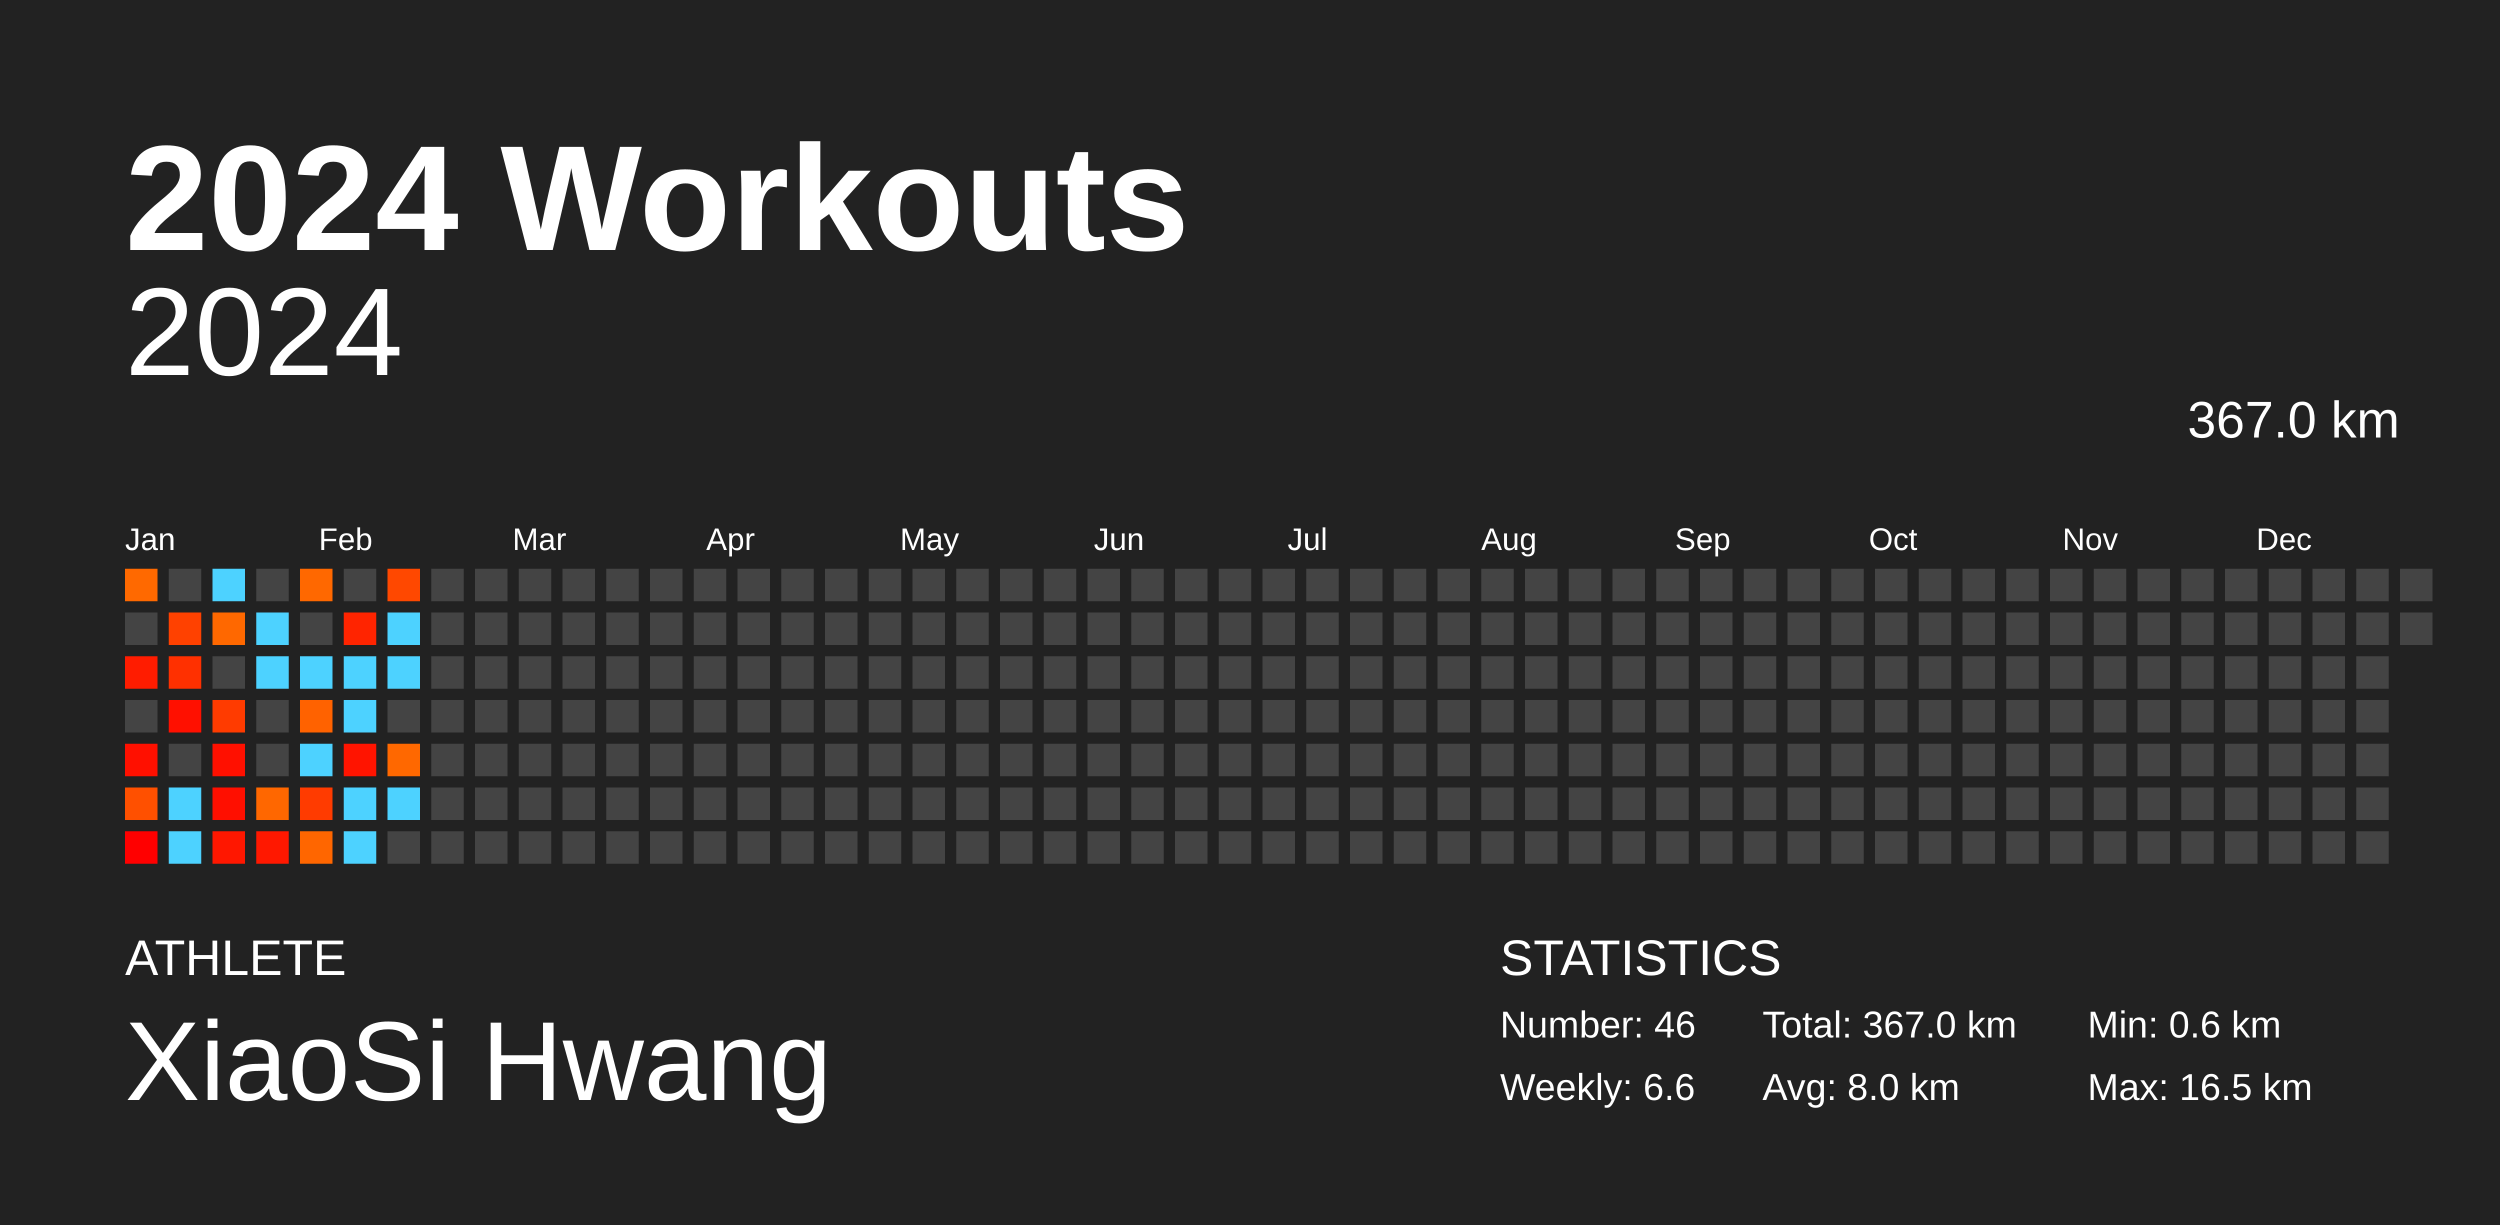
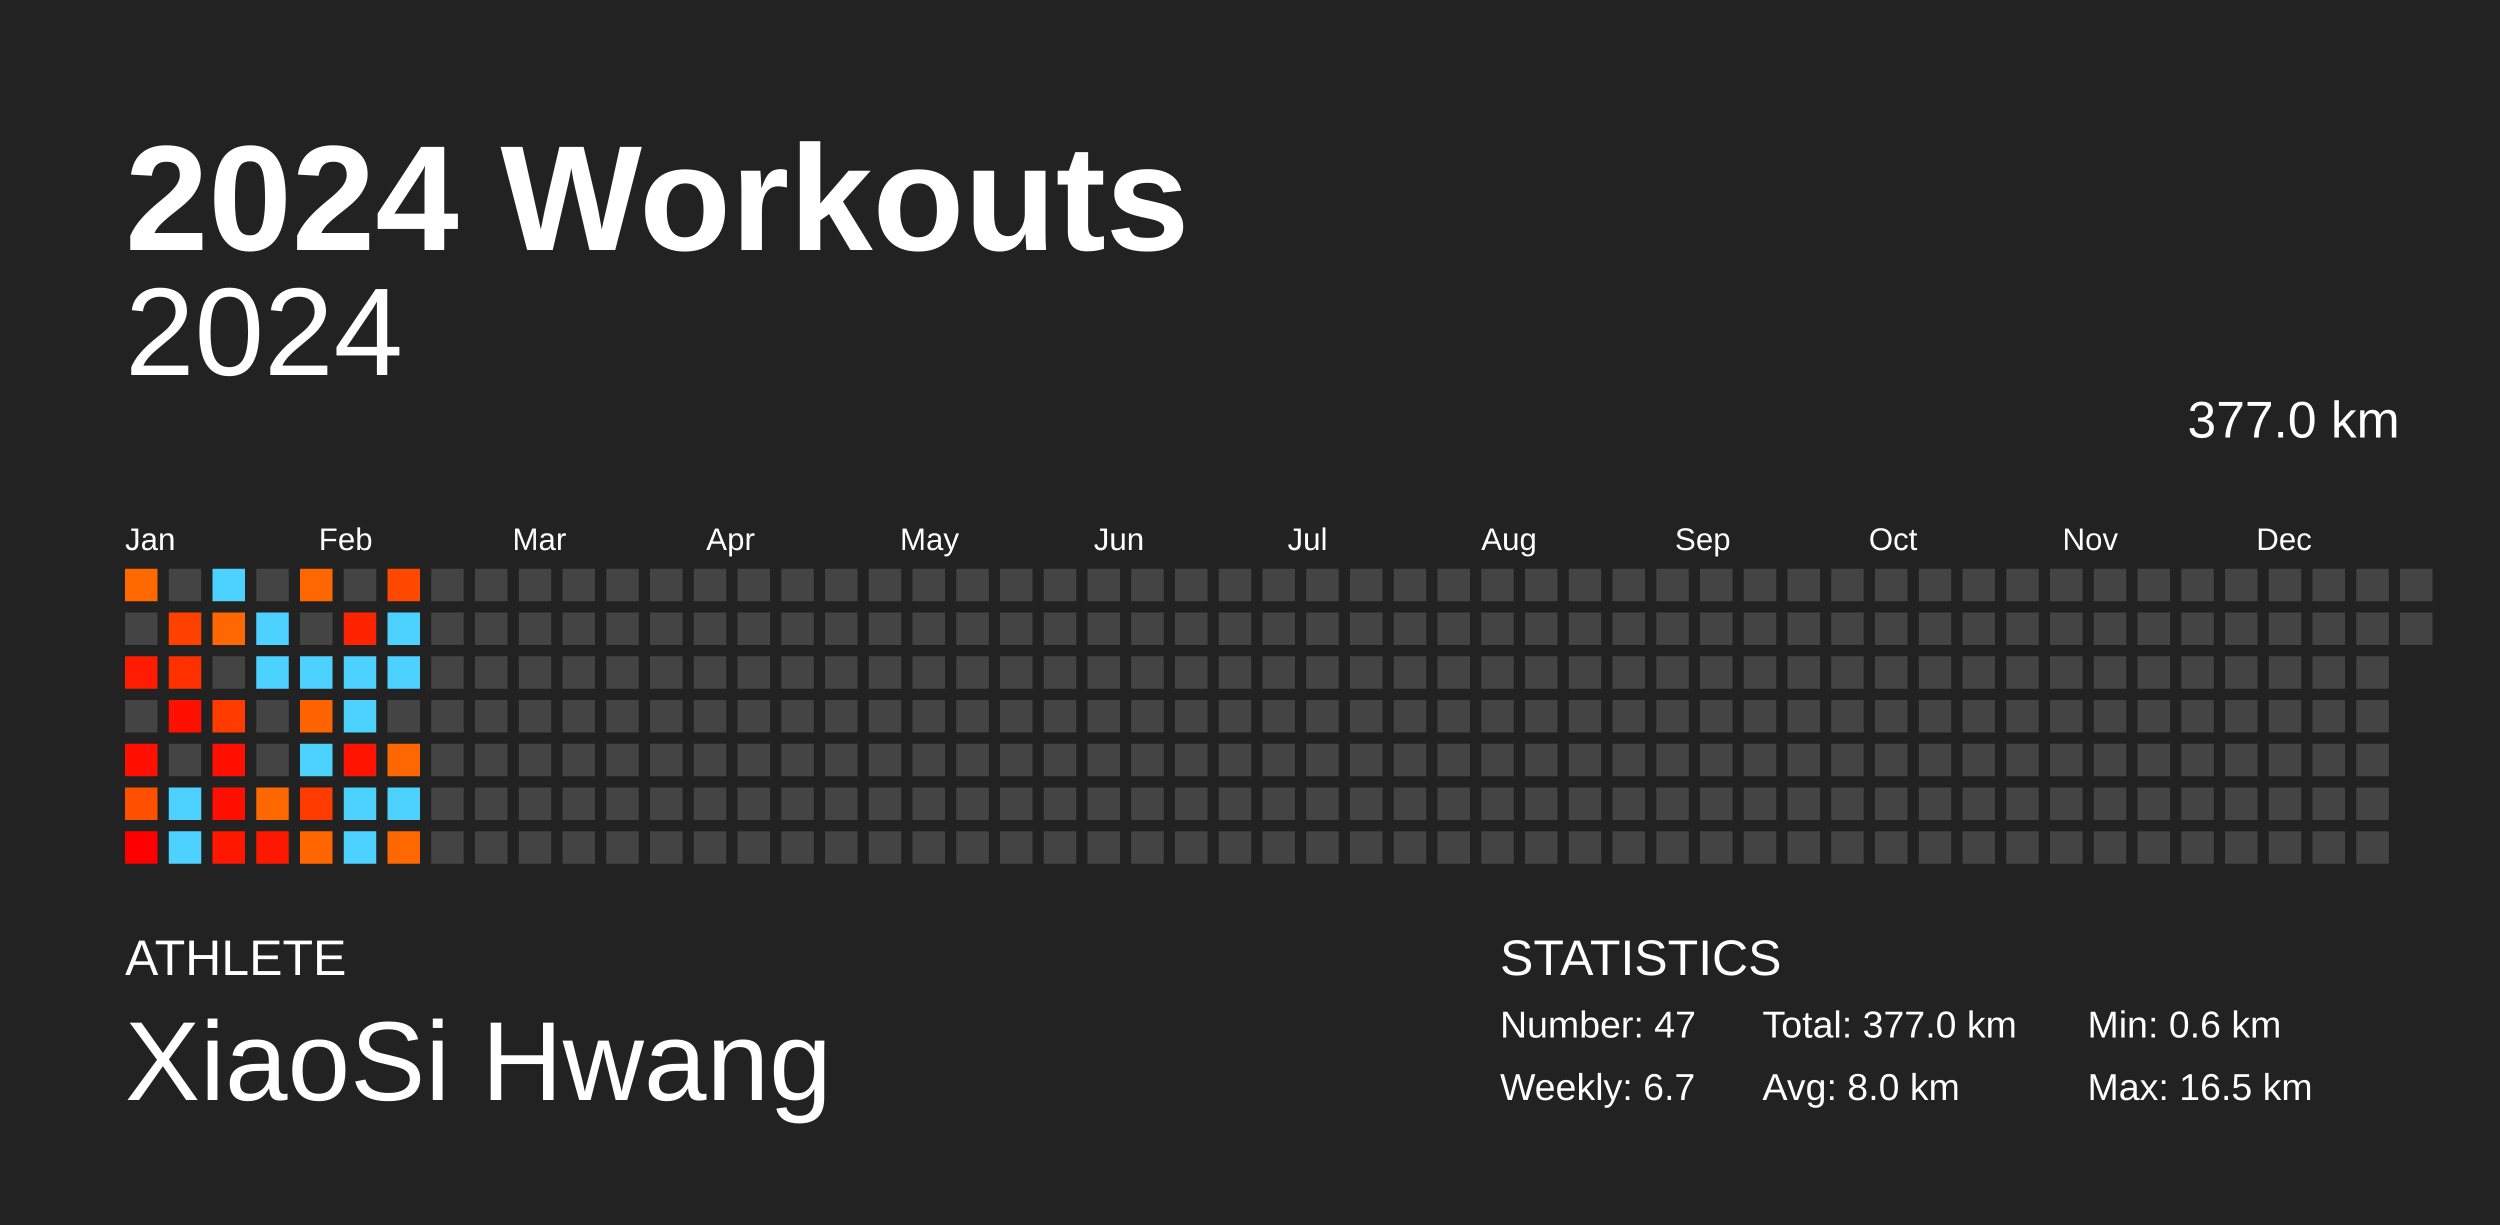
<svg xmlns="http://www.w3.org/2000/svg" baseProfile="full" height="98mm" version="1.1" viewBox="0,0,200,98" width="200mm">
  <defs />
  <rect fill="#222222" height="98" width="200" x="0" y="0" />
  <text fill="#FFFFFF" style="font-size:12px; font-family:Arial; font-weight:bold;" x="10" y="20">2024 Workouts</text>
  <text fill="#FFFFFF" style="font-size:4px; font-family:Arial" x="10" y="78">ATHLETE</text>
  <text fill="#FFFFFF" style="font-size:9px; font-family:Arial" x="10" y="88">XiaoSi Hwang</text>
  <text fill="#FFFFFF" style="font-size:4px; font-family:Arial" x="120" y="78">STATISTICS</text>
-   <text fill="#FFFFFF" style="font-size:3px; font-family:Arial" x="120" y="83">Number: 46</text>
-   <text fill="#FFFFFF" style="font-size:3px; font-family:Arial" x="120" y="88">Weekly: 6.6</text>
-   <text fill="#FFFFFF" style="font-size:3px; font-family:Arial" x="141" y="83">Total: 367.0 km</text>
+   <text fill="#FFFFFF" style="font-size:3px; font-family:Arial" x="120" y="83">Number: 47</text>
+   <text fill="#FFFFFF" style="font-size:3px; font-family:Arial" x="120" y="88">Weekly: 6.7</text>
+   <text fill="#FFFFFF" style="font-size:3px; font-family:Arial" x="141" y="83">Total: 377.0 km</text>
  <text fill="#FFFFFF" style="font-size:3px; font-family:Arial" x="141" y="88">Avg: 8.0 km</text>
  <text fill="#FFFFFF" style="font-size:3px; font-family:Arial" x="167" y="83">Min: 0.6 km</text>
  <text fill="#FFFFFF" style="font-size:3px; font-family:Arial" x="167" y="88">Max: 16.5 km</text>
  <text alignment-baseline="hanging" fill="#FFFFFF" style="font-size:10.0px; font-family:Arial;" x="10" y="30">2024</text>
-   <text alignment-baseline="hanging" fill="#FFFFFF" style="font-size:4.125px; font-family:Arial;" x="175" y="35">367.0 km</text>
+   <text alignment-baseline="hanging" fill="#FFFFFF" style="font-size:4.125px; font-family:Arial;" x="175" y="35">377.0 km</text>
  <text fill="#FFFFFF" style="font-size:2.5px; font-family:Arial" x="10.0" y="44">Jan</text>
  <text fill="#FFFFFF" style="font-size:2.5px; font-family:Arial" x="25.5" y="44">Feb</text>
  <text fill="#FFFFFF" style="font-size:2.5px; font-family:Arial" x="41.0" y="44">Mar</text>
  <text fill="#FFFFFF" style="font-size:2.5px; font-family:Arial" x="56.5" y="44">Apr</text>
  <text fill="#FFFFFF" style="font-size:2.5px; font-family:Arial" x="72.0" y="44">May</text>
  <text fill="#FFFFFF" style="font-size:2.5px; font-family:Arial" x="87.5" y="44">Jun</text>
  <text fill="#FFFFFF" style="font-size:2.5px; font-family:Arial" x="103.0" y="44">Jul</text>
  <text fill="#FFFFFF" style="font-size:2.5px; font-family:Arial" x="118.5" y="44">Aug</text>
  <text fill="#FFFFFF" style="font-size:2.5px; font-family:Arial" x="134.0" y="44">Sep</text>
  <text fill="#FFFFFF" style="font-size:2.5px; font-family:Arial" x="149.5" y="44">Oct</text>
  <text fill="#FFFFFF" style="font-size:2.5px; font-family:Arial" x="165.0" y="44">Nov</text>
  <text fill="#FFFFFF" style="font-size:2.5px; font-family:Arial" x="180.5" y="44">Dec</text>
  <rect fill="#ff6900" height="2.6" width="2.6" x="10.0" y="45.5" />
  <rect fill="#444444" height="2.6" width="2.6" x="10.0" y="49.0" />
  <rect fill="#ff1c00" height="2.6" width="2.6" x="10.0" y="52.5" />
  <rect fill="#444444" height="2.6" width="2.6" x="10.0" y="56.0" />
  <rect fill="#ff1000" height="2.6" width="2.6" x="10.0" y="59.5" />
  <rect fill="#ff5000" height="2.6" width="2.6" x="10.0" y="63.0" />
  <rect fill="#ff0000" height="2.6" width="2.6" x="10.0" y="66.5" />
  <rect fill="#444444" height="2.6" width="2.6" x="13.5" y="45.5" />
  <rect fill="#ff4100" height="2.6" width="2.6" x="13.5" y="49.0" />
  <rect fill="#ff3000" height="2.6" width="2.6" x="13.5" y="52.5" />
  <rect fill="#ff1000" height="2.6" width="2.6" x="13.5" y="56.0" />
  <rect fill="#444444" height="2.6" width="2.6" x="13.5" y="59.5" />
  <rect fill="#4dd2ff" height="2.6" width="2.6" x="13.5" y="63.0" />
  <rect fill="#4dd2ff" height="2.6" width="2.6" x="13.5" y="66.5" />
  <rect fill="#4dd2ff" height="2.6" width="2.6" x="17.0" y="45.5" />
  <rect fill="#ff6800" height="2.6" width="2.6" x="17.0" y="49.0" />
  <rect fill="#444444" height="2.6" width="2.6" x="17.0" y="52.5" />
  <rect fill="#ff3b00" height="2.6" width="2.6" x="17.0" y="56.0" />
  <rect fill="#ff1000" height="2.6" width="2.6" x="17.0" y="59.5" />
  <rect fill="#ff0f00" height="2.6" width="2.6" x="17.0" y="63.0" />
  <rect fill="#ff1700" height="2.6" width="2.6" x="17.0" y="66.5" />
  <rect fill="#444444" height="2.6" width="2.6" x="20.5" y="45.5" />
  <rect fill="#4dd2ff" height="2.6" width="2.6" x="20.5" y="49.0" />
  <rect fill="#4dd2ff" height="2.6" width="2.6" x="20.5" y="52.5" />
  <rect fill="#444444" height="2.6" width="2.6" x="20.5" y="56.0" />
  <rect fill="#444444" height="2.6" width="2.6" x="20.5" y="59.5" />
  <rect fill="#ff6700" height="2.6" width="2.6" x="20.5" y="63.0" />
  <rect fill="#ff1800" height="2.6" width="2.6" x="20.5" y="66.5" />
  <rect fill="#ff6800" height="2.6" width="2.6" x="24.0" y="45.5" />
  <rect fill="#444444" height="2.6" width="2.6" x="24.0" y="49.0" />
  <rect fill="#4dd2ff" height="2.6" width="2.6" x="24.0" y="52.5" />
  <rect fill="#ff6200" height="2.6" width="2.6" x="24.0" y="56.0" />
  <rect fill="#4dd2ff" height="2.6" width="2.6" x="24.0" y="59.5" />
  <rect fill="#ff3b00" height="2.6" width="2.6" x="24.0" y="63.0" />
  <rect fill="#ff6600" height="2.6" width="2.6" x="24.0" y="66.5" />
  <rect fill="#444444" height="2.6" width="2.6" x="27.5" y="45.5" />
  <rect fill="#ff2400" height="2.6" width="2.6" x="27.5" y="49.0" />
  <rect fill="#4dd2ff" height="2.6" width="2.6" x="27.5" y="52.5" />
  <rect fill="#4dd2ff" height="2.6" width="2.6" x="27.5" y="56.0" />
  <rect fill="#ff1400" height="2.6" width="2.6" x="27.5" y="59.5" />
  <rect fill="#4dd2ff" height="2.6" width="2.6" x="27.5" y="63.0" />
  <rect fill="#4dd2ff" height="2.6" width="2.6" x="27.5" y="66.5" />
  <rect fill="#ff4800" height="2.6" width="2.6" x="31.0" y="45.5" />
  <rect fill="#4dd2ff" height="2.6" width="2.6" x="31.0" y="49.0" />
  <rect fill="#4dd2ff" height="2.6" width="2.6" x="31.0" y="52.5" />
  <rect fill="#444444" height="2.6" width="2.6" x="31.0" y="56.0" />
  <rect fill="#ff6800" height="2.6" width="2.6" x="31.0" y="59.5" />
  <rect fill="#4dd2ff" height="2.6" width="2.6" x="31.0" y="63.0" />
-   <rect fill="#444444" height="2.6" width="2.6" x="31.0" y="66.5" />
+   <rect fill="#ff6800" height="2.6" width="2.6" x="31.0" y="66.5" />
  <rect fill="#444444" height="2.6" width="2.6" x="34.5" y="45.5" />
  <rect fill="#444444" height="2.6" width="2.6" x="34.5" y="49.0" />
  <rect fill="#444444" height="2.6" width="2.6" x="34.5" y="52.5" />
  <rect fill="#444444" height="2.6" width="2.6" x="34.5" y="56.0" />
  <rect fill="#444444" height="2.6" width="2.6" x="34.5" y="59.5" />
  <rect fill="#444444" height="2.6" width="2.6" x="34.5" y="63.0" />
  <rect fill="#444444" height="2.6" width="2.6" x="34.5" y="66.5" />
  <rect fill="#444444" height="2.6" width="2.6" x="38.0" y="45.5" />
  <rect fill="#444444" height="2.6" width="2.6" x="38.0" y="49.0" />
  <rect fill="#444444" height="2.6" width="2.6" x="38.0" y="52.5" />
  <rect fill="#444444" height="2.6" width="2.6" x="38.0" y="56.0" />
  <rect fill="#444444" height="2.6" width="2.6" x="38.0" y="59.5" />
  <rect fill="#444444" height="2.6" width="2.6" x="38.0" y="63.0" />
  <rect fill="#444444" height="2.6" width="2.6" x="38.0" y="66.5" />
  <rect fill="#444444" height="2.6" width="2.6" x="41.5" y="45.5" />
  <rect fill="#444444" height="2.6" width="2.6" x="41.5" y="49.0" />
  <rect fill="#444444" height="2.6" width="2.6" x="41.5" y="52.5" />
  <rect fill="#444444" height="2.6" width="2.6" x="41.5" y="56.0" />
  <rect fill="#444444" height="2.6" width="2.6" x="41.5" y="59.5" />
  <rect fill="#444444" height="2.6" width="2.6" x="41.5" y="63.0" />
  <rect fill="#444444" height="2.6" width="2.6" x="41.5" y="66.5" />
  <rect fill="#444444" height="2.6" width="2.6" x="45.0" y="45.5" />
  <rect fill="#444444" height="2.6" width="2.6" x="45.0" y="49.0" />
  <rect fill="#444444" height="2.6" width="2.6" x="45.0" y="52.5" />
  <rect fill="#444444" height="2.6" width="2.6" x="45.0" y="56.0" />
  <rect fill="#444444" height="2.6" width="2.6" x="45.0" y="59.5" />
  <rect fill="#444444" height="2.6" width="2.6" x="45.0" y="63.0" />
  <rect fill="#444444" height="2.6" width="2.6" x="45.0" y="66.5" />
  <rect fill="#444444" height="2.6" width="2.6" x="48.5" y="45.5" />
  <rect fill="#444444" height="2.6" width="2.6" x="48.5" y="49.0" />
  <rect fill="#444444" height="2.6" width="2.6" x="48.5" y="52.5" />
  <rect fill="#444444" height="2.6" width="2.6" x="48.5" y="56.0" />
  <rect fill="#444444" height="2.6" width="2.6" x="48.5" y="59.5" />
  <rect fill="#444444" height="2.6" width="2.6" x="48.5" y="63.0" />
  <rect fill="#444444" height="2.6" width="2.6" x="48.5" y="66.5" />
  <rect fill="#444444" height="2.6" width="2.6" x="52.0" y="45.5" />
  <rect fill="#444444" height="2.6" width="2.6" x="52.0" y="49.0" />
  <rect fill="#444444" height="2.6" width="2.6" x="52.0" y="52.5" />
  <rect fill="#444444" height="2.6" width="2.6" x="52.0" y="56.0" />
  <rect fill="#444444" height="2.6" width="2.6" x="52.0" y="59.5" />
  <rect fill="#444444" height="2.6" width="2.6" x="52.0" y="63.0" />
  <rect fill="#444444" height="2.6" width="2.6" x="52.0" y="66.5" />
  <rect fill="#444444" height="2.6" width="2.6" x="55.5" y="45.5" />
  <rect fill="#444444" height="2.6" width="2.6" x="55.5" y="49.0" />
  <rect fill="#444444" height="2.6" width="2.6" x="55.5" y="52.5" />
  <rect fill="#444444" height="2.6" width="2.6" x="55.5" y="56.0" />
  <rect fill="#444444" height="2.6" width="2.6" x="55.5" y="59.5" />
  <rect fill="#444444" height="2.6" width="2.6" x="55.5" y="63.0" />
  <rect fill="#444444" height="2.6" width="2.6" x="55.5" y="66.5" />
  <rect fill="#444444" height="2.6" width="2.6" x="59.0" y="45.5" />
  <rect fill="#444444" height="2.6" width="2.6" x="59.0" y="49.0" />
  <rect fill="#444444" height="2.6" width="2.6" x="59.0" y="52.5" />
  <rect fill="#444444" height="2.6" width="2.6" x="59.0" y="56.0" />
  <rect fill="#444444" height="2.6" width="2.6" x="59.0" y="59.5" />
  <rect fill="#444444" height="2.6" width="2.6" x="59.0" y="63.0" />
  <rect fill="#444444" height="2.6" width="2.6" x="59.0" y="66.5" />
  <rect fill="#444444" height="2.6" width="2.6" x="62.5" y="45.5" />
  <rect fill="#444444" height="2.6" width="2.6" x="62.5" y="49.0" />
  <rect fill="#444444" height="2.6" width="2.6" x="62.5" y="52.5" />
  <rect fill="#444444" height="2.6" width="2.6" x="62.5" y="56.0" />
  <rect fill="#444444" height="2.6" width="2.6" x="62.5" y="59.5" />
  <rect fill="#444444" height="2.6" width="2.6" x="62.5" y="63.0" />
  <rect fill="#444444" height="2.6" width="2.6" x="62.5" y="66.5" />
  <rect fill="#444444" height="2.6" width="2.6" x="66.0" y="45.5" />
  <rect fill="#444444" height="2.6" width="2.6" x="66.0" y="49.0" />
  <rect fill="#444444" height="2.6" width="2.6" x="66.0" y="52.5" />
  <rect fill="#444444" height="2.6" width="2.6" x="66.0" y="56.0" />
  <rect fill="#444444" height="2.6" width="2.6" x="66.0" y="59.5" />
  <rect fill="#444444" height="2.6" width="2.6" x="66.0" y="63.0" />
  <rect fill="#444444" height="2.6" width="2.6" x="66.0" y="66.5" />
  <rect fill="#444444" height="2.6" width="2.6" x="69.5" y="45.5" />
  <rect fill="#444444" height="2.6" width="2.6" x="69.5" y="49.0" />
  <rect fill="#444444" height="2.6" width="2.6" x="69.5" y="52.5" />
  <rect fill="#444444" height="2.6" width="2.6" x="69.5" y="56.0" />
  <rect fill="#444444" height="2.6" width="2.6" x="69.5" y="59.5" />
  <rect fill="#444444" height="2.6" width="2.6" x="69.5" y="63.0" />
  <rect fill="#444444" height="2.6" width="2.6" x="69.5" y="66.5" />
  <rect fill="#444444" height="2.6" width="2.6" x="73.0" y="45.5" />
  <rect fill="#444444" height="2.6" width="2.6" x="73.0" y="49.0" />
  <rect fill="#444444" height="2.6" width="2.6" x="73.0" y="52.5" />
  <rect fill="#444444" height="2.6" width="2.6" x="73.0" y="56.0" />
  <rect fill="#444444" height="2.6" width="2.6" x="73.0" y="59.5" />
  <rect fill="#444444" height="2.6" width="2.6" x="73.0" y="63.0" />
  <rect fill="#444444" height="2.6" width="2.6" x="73.0" y="66.5" />
  <rect fill="#444444" height="2.6" width="2.6" x="76.5" y="45.5" />
  <rect fill="#444444" height="2.6" width="2.6" x="76.5" y="49.0" />
  <rect fill="#444444" height="2.6" width="2.6" x="76.5" y="52.5" />
  <rect fill="#444444" height="2.6" width="2.6" x="76.5" y="56.0" />
  <rect fill="#444444" height="2.6" width="2.6" x="76.5" y="59.5" />
  <rect fill="#444444" height="2.6" width="2.6" x="76.5" y="63.0" />
  <rect fill="#444444" height="2.6" width="2.6" x="76.5" y="66.5" />
  <rect fill="#444444" height="2.6" width="2.6" x="80.0" y="45.5" />
  <rect fill="#444444" height="2.6" width="2.6" x="80.0" y="49.0" />
  <rect fill="#444444" height="2.6" width="2.6" x="80.0" y="52.5" />
  <rect fill="#444444" height="2.6" width="2.6" x="80.0" y="56.0" />
  <rect fill="#444444" height="2.6" width="2.6" x="80.0" y="59.5" />
  <rect fill="#444444" height="2.6" width="2.6" x="80.0" y="63.0" />
  <rect fill="#444444" height="2.6" width="2.6" x="80.0" y="66.5" />
  <rect fill="#444444" height="2.6" width="2.6" x="83.5" y="45.5" />
  <rect fill="#444444" height="2.6" width="2.6" x="83.5" y="49.0" />
  <rect fill="#444444" height="2.6" width="2.6" x="83.5" y="52.5" />
  <rect fill="#444444" height="2.6" width="2.6" x="83.5" y="56.0" />
  <rect fill="#444444" height="2.6" width="2.6" x="83.5" y="59.5" />
  <rect fill="#444444" height="2.6" width="2.6" x="83.5" y="63.0" />
  <rect fill="#444444" height="2.6" width="2.6" x="83.5" y="66.5" />
  <rect fill="#444444" height="2.6" width="2.6" x="87.0" y="45.5" />
  <rect fill="#444444" height="2.6" width="2.6" x="87.0" y="49.0" />
  <rect fill="#444444" height="2.6" width="2.6" x="87.0" y="52.5" />
  <rect fill="#444444" height="2.6" width="2.6" x="87.0" y="56.0" />
  <rect fill="#444444" height="2.6" width="2.6" x="87.0" y="59.5" />
  <rect fill="#444444" height="2.6" width="2.6" x="87.0" y="63.0" />
  <rect fill="#444444" height="2.6" width="2.6" x="87.0" y="66.5" />
  <rect fill="#444444" height="2.6" width="2.6" x="90.5" y="45.5" />
  <rect fill="#444444" height="2.6" width="2.6" x="90.5" y="49.0" />
  <rect fill="#444444" height="2.6" width="2.6" x="90.5" y="52.5" />
  <rect fill="#444444" height="2.6" width="2.6" x="90.5" y="56.0" />
  <rect fill="#444444" height="2.6" width="2.6" x="90.5" y="59.5" />
  <rect fill="#444444" height="2.6" width="2.6" x="90.5" y="63.0" />
  <rect fill="#444444" height="2.6" width="2.6" x="90.5" y="66.5" />
  <rect fill="#444444" height="2.6" width="2.6" x="94.0" y="45.5" />
  <rect fill="#444444" height="2.6" width="2.6" x="94.0" y="49.0" />
  <rect fill="#444444" height="2.6" width="2.6" x="94.0" y="52.5" />
  <rect fill="#444444" height="2.6" width="2.6" x="94.0" y="56.0" />
  <rect fill="#444444" height="2.6" width="2.6" x="94.0" y="59.5" />
  <rect fill="#444444" height="2.6" width="2.6" x="94.0" y="63.0" />
  <rect fill="#444444" height="2.6" width="2.6" x="94.0" y="66.5" />
  <rect fill="#444444" height="2.6" width="2.6" x="97.5" y="45.5" />
  <rect fill="#444444" height="2.6" width="2.6" x="97.5" y="49.0" />
  <rect fill="#444444" height="2.6" width="2.6" x="97.5" y="52.5" />
  <rect fill="#444444" height="2.6" width="2.6" x="97.5" y="56.0" />
  <rect fill="#444444" height="2.6" width="2.6" x="97.5" y="59.5" />
  <rect fill="#444444" height="2.6" width="2.6" x="97.5" y="63.0" />
  <rect fill="#444444" height="2.6" width="2.6" x="97.5" y="66.5" />
  <rect fill="#444444" height="2.6" width="2.6" x="101.0" y="45.5" />
  <rect fill="#444444" height="2.6" width="2.6" x="101.0" y="49.0" />
  <rect fill="#444444" height="2.6" width="2.6" x="101.0" y="52.5" />
  <rect fill="#444444" height="2.6" width="2.6" x="101.0" y="56.0" />
  <rect fill="#444444" height="2.6" width="2.6" x="101.0" y="59.5" />
  <rect fill="#444444" height="2.6" width="2.6" x="101.0" y="63.0" />
  <rect fill="#444444" height="2.6" width="2.6" x="101.0" y="66.5" />
  <rect fill="#444444" height="2.6" width="2.6" x="104.5" y="45.5" />
  <rect fill="#444444" height="2.6" width="2.6" x="104.5" y="49.0" />
  <rect fill="#444444" height="2.6" width="2.6" x="104.5" y="52.5" />
  <rect fill="#444444" height="2.6" width="2.6" x="104.5" y="56.0" />
  <rect fill="#444444" height="2.6" width="2.6" x="104.5" y="59.5" />
  <rect fill="#444444" height="2.6" width="2.6" x="104.5" y="63.0" />
  <rect fill="#444444" height="2.6" width="2.6" x="104.5" y="66.5" />
  <rect fill="#444444" height="2.6" width="2.6" x="108.0" y="45.5" />
  <rect fill="#444444" height="2.6" width="2.6" x="108.0" y="49.0" />
  <rect fill="#444444" height="2.6" width="2.6" x="108.0" y="52.5" />
  <rect fill="#444444" height="2.6" width="2.6" x="108.0" y="56.0" />
  <rect fill="#444444" height="2.6" width="2.6" x="108.0" y="59.5" />
  <rect fill="#444444" height="2.6" width="2.6" x="108.0" y="63.0" />
  <rect fill="#444444" height="2.6" width="2.6" x="108.0" y="66.5" />
  <rect fill="#444444" height="2.6" width="2.6" x="111.5" y="45.5" />
  <rect fill="#444444" height="2.6" width="2.6" x="111.5" y="49.0" />
  <rect fill="#444444" height="2.6" width="2.6" x="111.5" y="52.5" />
  <rect fill="#444444" height="2.6" width="2.6" x="111.5" y="56.0" />
  <rect fill="#444444" height="2.6" width="2.6" x="111.5" y="59.5" />
  <rect fill="#444444" height="2.6" width="2.6" x="111.5" y="63.0" />
  <rect fill="#444444" height="2.6" width="2.6" x="111.5" y="66.5" />
  <rect fill="#444444" height="2.6" width="2.6" x="115.0" y="45.5" />
  <rect fill="#444444" height="2.6" width="2.6" x="115.0" y="49.0" />
  <rect fill="#444444" height="2.6" width="2.6" x="115.0" y="52.5" />
  <rect fill="#444444" height="2.6" width="2.6" x="115.0" y="56.0" />
  <rect fill="#444444" height="2.6" width="2.6" x="115.0" y="59.5" />
  <rect fill="#444444" height="2.6" width="2.6" x="115.0" y="63.0" />
  <rect fill="#444444" height="2.6" width="2.6" x="115.0" y="66.5" />
  <rect fill="#444444" height="2.6" width="2.6" x="118.5" y="45.5" />
  <rect fill="#444444" height="2.6" width="2.6" x="118.5" y="49.0" />
  <rect fill="#444444" height="2.6" width="2.6" x="118.5" y="52.5" />
  <rect fill="#444444" height="2.6" width="2.6" x="118.5" y="56.0" />
  <rect fill="#444444" height="2.6" width="2.6" x="118.5" y="59.5" />
  <rect fill="#444444" height="2.6" width="2.6" x="118.5" y="63.0" />
  <rect fill="#444444" height="2.6" width="2.6" x="118.5" y="66.5" />
  <rect fill="#444444" height="2.6" width="2.6" x="122.0" y="45.5" />
  <rect fill="#444444" height="2.6" width="2.6" x="122.0" y="49.0" />
  <rect fill="#444444" height="2.6" width="2.6" x="122.0" y="52.5" />
  <rect fill="#444444" height="2.6" width="2.6" x="122.0" y="56.0" />
  <rect fill="#444444" height="2.6" width="2.6" x="122.0" y="59.5" />
  <rect fill="#444444" height="2.6" width="2.6" x="122.0" y="63.0" />
  <rect fill="#444444" height="2.6" width="2.6" x="122.0" y="66.5" />
  <rect fill="#444444" height="2.6" width="2.6" x="125.5" y="45.5" />
  <rect fill="#444444" height="2.6" width="2.6" x="125.5" y="49.0" />
  <rect fill="#444444" height="2.6" width="2.6" x="125.5" y="52.5" />
  <rect fill="#444444" height="2.6" width="2.6" x="125.5" y="56.0" />
  <rect fill="#444444" height="2.6" width="2.6" x="125.5" y="59.5" />
  <rect fill="#444444" height="2.6" width="2.6" x="125.5" y="63.0" />
  <rect fill="#444444" height="2.6" width="2.6" x="125.5" y="66.5" />
  <rect fill="#444444" height="2.6" width="2.6" x="129.0" y="45.5" />
  <rect fill="#444444" height="2.6" width="2.6" x="129.0" y="49.0" />
  <rect fill="#444444" height="2.6" width="2.6" x="129.0" y="52.5" />
  <rect fill="#444444" height="2.6" width="2.6" x="129.0" y="56.0" />
  <rect fill="#444444" height="2.6" width="2.6" x="129.0" y="59.5" />
  <rect fill="#444444" height="2.6" width="2.6" x="129.0" y="63.0" />
  <rect fill="#444444" height="2.6" width="2.6" x="129.0" y="66.5" />
  <rect fill="#444444" height="2.6" width="2.6" x="132.5" y="45.5" />
  <rect fill="#444444" height="2.6" width="2.6" x="132.5" y="49.0" />
  <rect fill="#444444" height="2.6" width="2.6" x="132.5" y="52.5" />
  <rect fill="#444444" height="2.6" width="2.6" x="132.5" y="56.0" />
  <rect fill="#444444" height="2.6" width="2.6" x="132.5" y="59.5" />
  <rect fill="#444444" height="2.6" width="2.6" x="132.5" y="63.0" />
  <rect fill="#444444" height="2.6" width="2.6" x="132.5" y="66.5" />
  <rect fill="#444444" height="2.6" width="2.6" x="136.0" y="45.5" />
  <rect fill="#444444" height="2.6" width="2.6" x="136.0" y="49.0" />
  <rect fill="#444444" height="2.6" width="2.6" x="136.0" y="52.5" />
  <rect fill="#444444" height="2.6" width="2.6" x="136.0" y="56.0" />
  <rect fill="#444444" height="2.6" width="2.6" x="136.0" y="59.5" />
  <rect fill="#444444" height="2.6" width="2.6" x="136.0" y="63.0" />
  <rect fill="#444444" height="2.6" width="2.6" x="136.0" y="66.5" />
  <rect fill="#444444" height="2.6" width="2.6" x="139.5" y="45.5" />
  <rect fill="#444444" height="2.6" width="2.6" x="139.5" y="49.0" />
  <rect fill="#444444" height="2.6" width="2.6" x="139.5" y="52.5" />
  <rect fill="#444444" height="2.6" width="2.6" x="139.5" y="56.0" />
  <rect fill="#444444" height="2.6" width="2.6" x="139.5" y="59.5" />
  <rect fill="#444444" height="2.6" width="2.6" x="139.5" y="63.0" />
  <rect fill="#444444" height="2.6" width="2.6" x="139.5" y="66.5" />
  <rect fill="#444444" height="2.6" width="2.6" x="143.0" y="45.5" />
  <rect fill="#444444" height="2.6" width="2.6" x="143.0" y="49.0" />
  <rect fill="#444444" height="2.6" width="2.6" x="143.0" y="52.5" />
  <rect fill="#444444" height="2.6" width="2.6" x="143.0" y="56.0" />
  <rect fill="#444444" height="2.6" width="2.6" x="143.0" y="59.5" />
  <rect fill="#444444" height="2.6" width="2.6" x="143.0" y="63.0" />
  <rect fill="#444444" height="2.6" width="2.6" x="143.0" y="66.5" />
  <rect fill="#444444" height="2.6" width="2.6" x="146.5" y="45.5" />
  <rect fill="#444444" height="2.6" width="2.6" x="146.5" y="49.0" />
  <rect fill="#444444" height="2.6" width="2.6" x="146.5" y="52.5" />
  <rect fill="#444444" height="2.6" width="2.6" x="146.5" y="56.0" />
  <rect fill="#444444" height="2.6" width="2.6" x="146.5" y="59.5" />
  <rect fill="#444444" height="2.6" width="2.6" x="146.5" y="63.0" />
  <rect fill="#444444" height="2.6" width="2.6" x="146.5" y="66.5" />
  <rect fill="#444444" height="2.6" width="2.6" x="150.0" y="45.5" />
  <rect fill="#444444" height="2.6" width="2.6" x="150.0" y="49.0" />
  <rect fill="#444444" height="2.6" width="2.6" x="150.0" y="52.5" />
  <rect fill="#444444" height="2.6" width="2.6" x="150.0" y="56.0" />
  <rect fill="#444444" height="2.6" width="2.6" x="150.0" y="59.5" />
  <rect fill="#444444" height="2.6" width="2.6" x="150.0" y="63.0" />
  <rect fill="#444444" height="2.6" width="2.6" x="150.0" y="66.5" />
  <rect fill="#444444" height="2.6" width="2.6" x="153.5" y="45.5" />
  <rect fill="#444444" height="2.6" width="2.6" x="153.5" y="49.0" />
  <rect fill="#444444" height="2.6" width="2.6" x="153.5" y="52.5" />
  <rect fill="#444444" height="2.6" width="2.6" x="153.5" y="56.0" />
  <rect fill="#444444" height="2.6" width="2.6" x="153.5" y="59.5" />
  <rect fill="#444444" height="2.6" width="2.6" x="153.5" y="63.0" />
  <rect fill="#444444" height="2.6" width="2.6" x="153.5" y="66.5" />
  <rect fill="#444444" height="2.6" width="2.6" x="157.0" y="45.5" />
  <rect fill="#444444" height="2.6" width="2.6" x="157.0" y="49.0" />
  <rect fill="#444444" height="2.6" width="2.6" x="157.0" y="52.5" />
  <rect fill="#444444" height="2.6" width="2.6" x="157.0" y="56.0" />
  <rect fill="#444444" height="2.6" width="2.6" x="157.0" y="59.5" />
  <rect fill="#444444" height="2.6" width="2.6" x="157.0" y="63.0" />
  <rect fill="#444444" height="2.6" width="2.6" x="157.0" y="66.5" />
  <rect fill="#444444" height="2.6" width="2.6" x="160.5" y="45.5" />
  <rect fill="#444444" height="2.6" width="2.6" x="160.5" y="49.0" />
  <rect fill="#444444" height="2.6" width="2.6" x="160.5" y="52.5" />
  <rect fill="#444444" height="2.6" width="2.6" x="160.5" y="56.0" />
  <rect fill="#444444" height="2.6" width="2.6" x="160.5" y="59.5" />
  <rect fill="#444444" height="2.6" width="2.6" x="160.5" y="63.0" />
  <rect fill="#444444" height="2.6" width="2.6" x="160.5" y="66.5" />
  <rect fill="#444444" height="2.6" width="2.6" x="164.0" y="45.5" />
  <rect fill="#444444" height="2.6" width="2.6" x="164.0" y="49.0" />
  <rect fill="#444444" height="2.6" width="2.6" x="164.0" y="52.5" />
  <rect fill="#444444" height="2.6" width="2.6" x="164.0" y="56.0" />
  <rect fill="#444444" height="2.6" width="2.6" x="164.0" y="59.5" />
  <rect fill="#444444" height="2.6" width="2.6" x="164.0" y="63.0" />
  <rect fill="#444444" height="2.6" width="2.6" x="164.0" y="66.5" />
  <rect fill="#444444" height="2.6" width="2.6" x="167.5" y="45.5" />
  <rect fill="#444444" height="2.6" width="2.6" x="167.5" y="49.0" />
  <rect fill="#444444" height="2.6" width="2.6" x="167.5" y="52.5" />
  <rect fill="#444444" height="2.6" width="2.6" x="167.5" y="56.0" />
  <rect fill="#444444" height="2.6" width="2.6" x="167.5" y="59.5" />
  <rect fill="#444444" height="2.6" width="2.6" x="167.5" y="63.0" />
  <rect fill="#444444" height="2.6" width="2.6" x="167.5" y="66.5" />
  <rect fill="#444444" height="2.6" width="2.6" x="171.0" y="45.5" />
  <rect fill="#444444" height="2.6" width="2.6" x="171.0" y="49.0" />
  <rect fill="#444444" height="2.6" width="2.6" x="171.0" y="52.5" />
  <rect fill="#444444" height="2.6" width="2.6" x="171.0" y="56.0" />
  <rect fill="#444444" height="2.6" width="2.6" x="171.0" y="59.5" />
  <rect fill="#444444" height="2.6" width="2.6" x="171.0" y="63.0" />
  <rect fill="#444444" height="2.6" width="2.6" x="171.0" y="66.5" />
  <rect fill="#444444" height="2.6" width="2.6" x="174.5" y="45.5" />
  <rect fill="#444444" height="2.6" width="2.6" x="174.5" y="49.0" />
  <rect fill="#444444" height="2.6" width="2.6" x="174.5" y="52.5" />
  <rect fill="#444444" height="2.6" width="2.6" x="174.5" y="56.0" />
  <rect fill="#444444" height="2.6" width="2.6" x="174.5" y="59.5" />
  <rect fill="#444444" height="2.6" width="2.6" x="174.5" y="63.0" />
  <rect fill="#444444" height="2.6" width="2.6" x="174.5" y="66.5" />
  <rect fill="#444444" height="2.6" width="2.6" x="178.0" y="45.5" />
  <rect fill="#444444" height="2.6" width="2.6" x="178.0" y="49.0" />
  <rect fill="#444444" height="2.6" width="2.6" x="178.0" y="52.5" />
  <rect fill="#444444" height="2.6" width="2.6" x="178.0" y="56.0" />
  <rect fill="#444444" height="2.6" width="2.6" x="178.0" y="59.5" />
  <rect fill="#444444" height="2.6" width="2.6" x="178.0" y="63.0" />
  <rect fill="#444444" height="2.6" width="2.6" x="178.0" y="66.5" />
  <rect fill="#444444" height="2.6" width="2.6" x="181.5" y="45.5" />
  <rect fill="#444444" height="2.6" width="2.6" x="181.5" y="49.0" />
  <rect fill="#444444" height="2.6" width="2.6" x="181.5" y="52.5" />
  <rect fill="#444444" height="2.6" width="2.6" x="181.5" y="56.0" />
  <rect fill="#444444" height="2.6" width="2.6" x="181.5" y="59.5" />
  <rect fill="#444444" height="2.6" width="2.6" x="181.5" y="63.0" />
  <rect fill="#444444" height="2.6" width="2.6" x="181.5" y="66.5" />
  <rect fill="#444444" height="2.6" width="2.6" x="185.0" y="45.5" />
  <rect fill="#444444" height="2.6" width="2.6" x="185.0" y="49.0" />
  <rect fill="#444444" height="2.6" width="2.6" x="185.0" y="52.5" />
  <rect fill="#444444" height="2.6" width="2.6" x="185.0" y="56.0" />
  <rect fill="#444444" height="2.6" width="2.6" x="185.0" y="59.5" />
  <rect fill="#444444" height="2.6" width="2.6" x="185.0" y="63.0" />
  <rect fill="#444444" height="2.6" width="2.6" x="185.0" y="66.5" />
  <rect fill="#444444" height="2.6" width="2.6" x="188.5" y="45.5" />
  <rect fill="#444444" height="2.6" width="2.6" x="188.5" y="49.0" />
  <rect fill="#444444" height="2.6" width="2.6" x="188.5" y="52.5" />
  <rect fill="#444444" height="2.6" width="2.6" x="188.5" y="56.0" />
  <rect fill="#444444" height="2.6" width="2.6" x="188.5" y="59.5" />
  <rect fill="#444444" height="2.6" width="2.6" x="188.5" y="63.0" />
  <rect fill="#444444" height="2.6" width="2.6" x="188.5" y="66.5" />
  <rect fill="#444444" height="2.6" width="2.6" x="192.0" y="45.5" />
  <rect fill="#444444" height="2.6" width="2.6" x="192.0" y="49.0" />
</svg>
